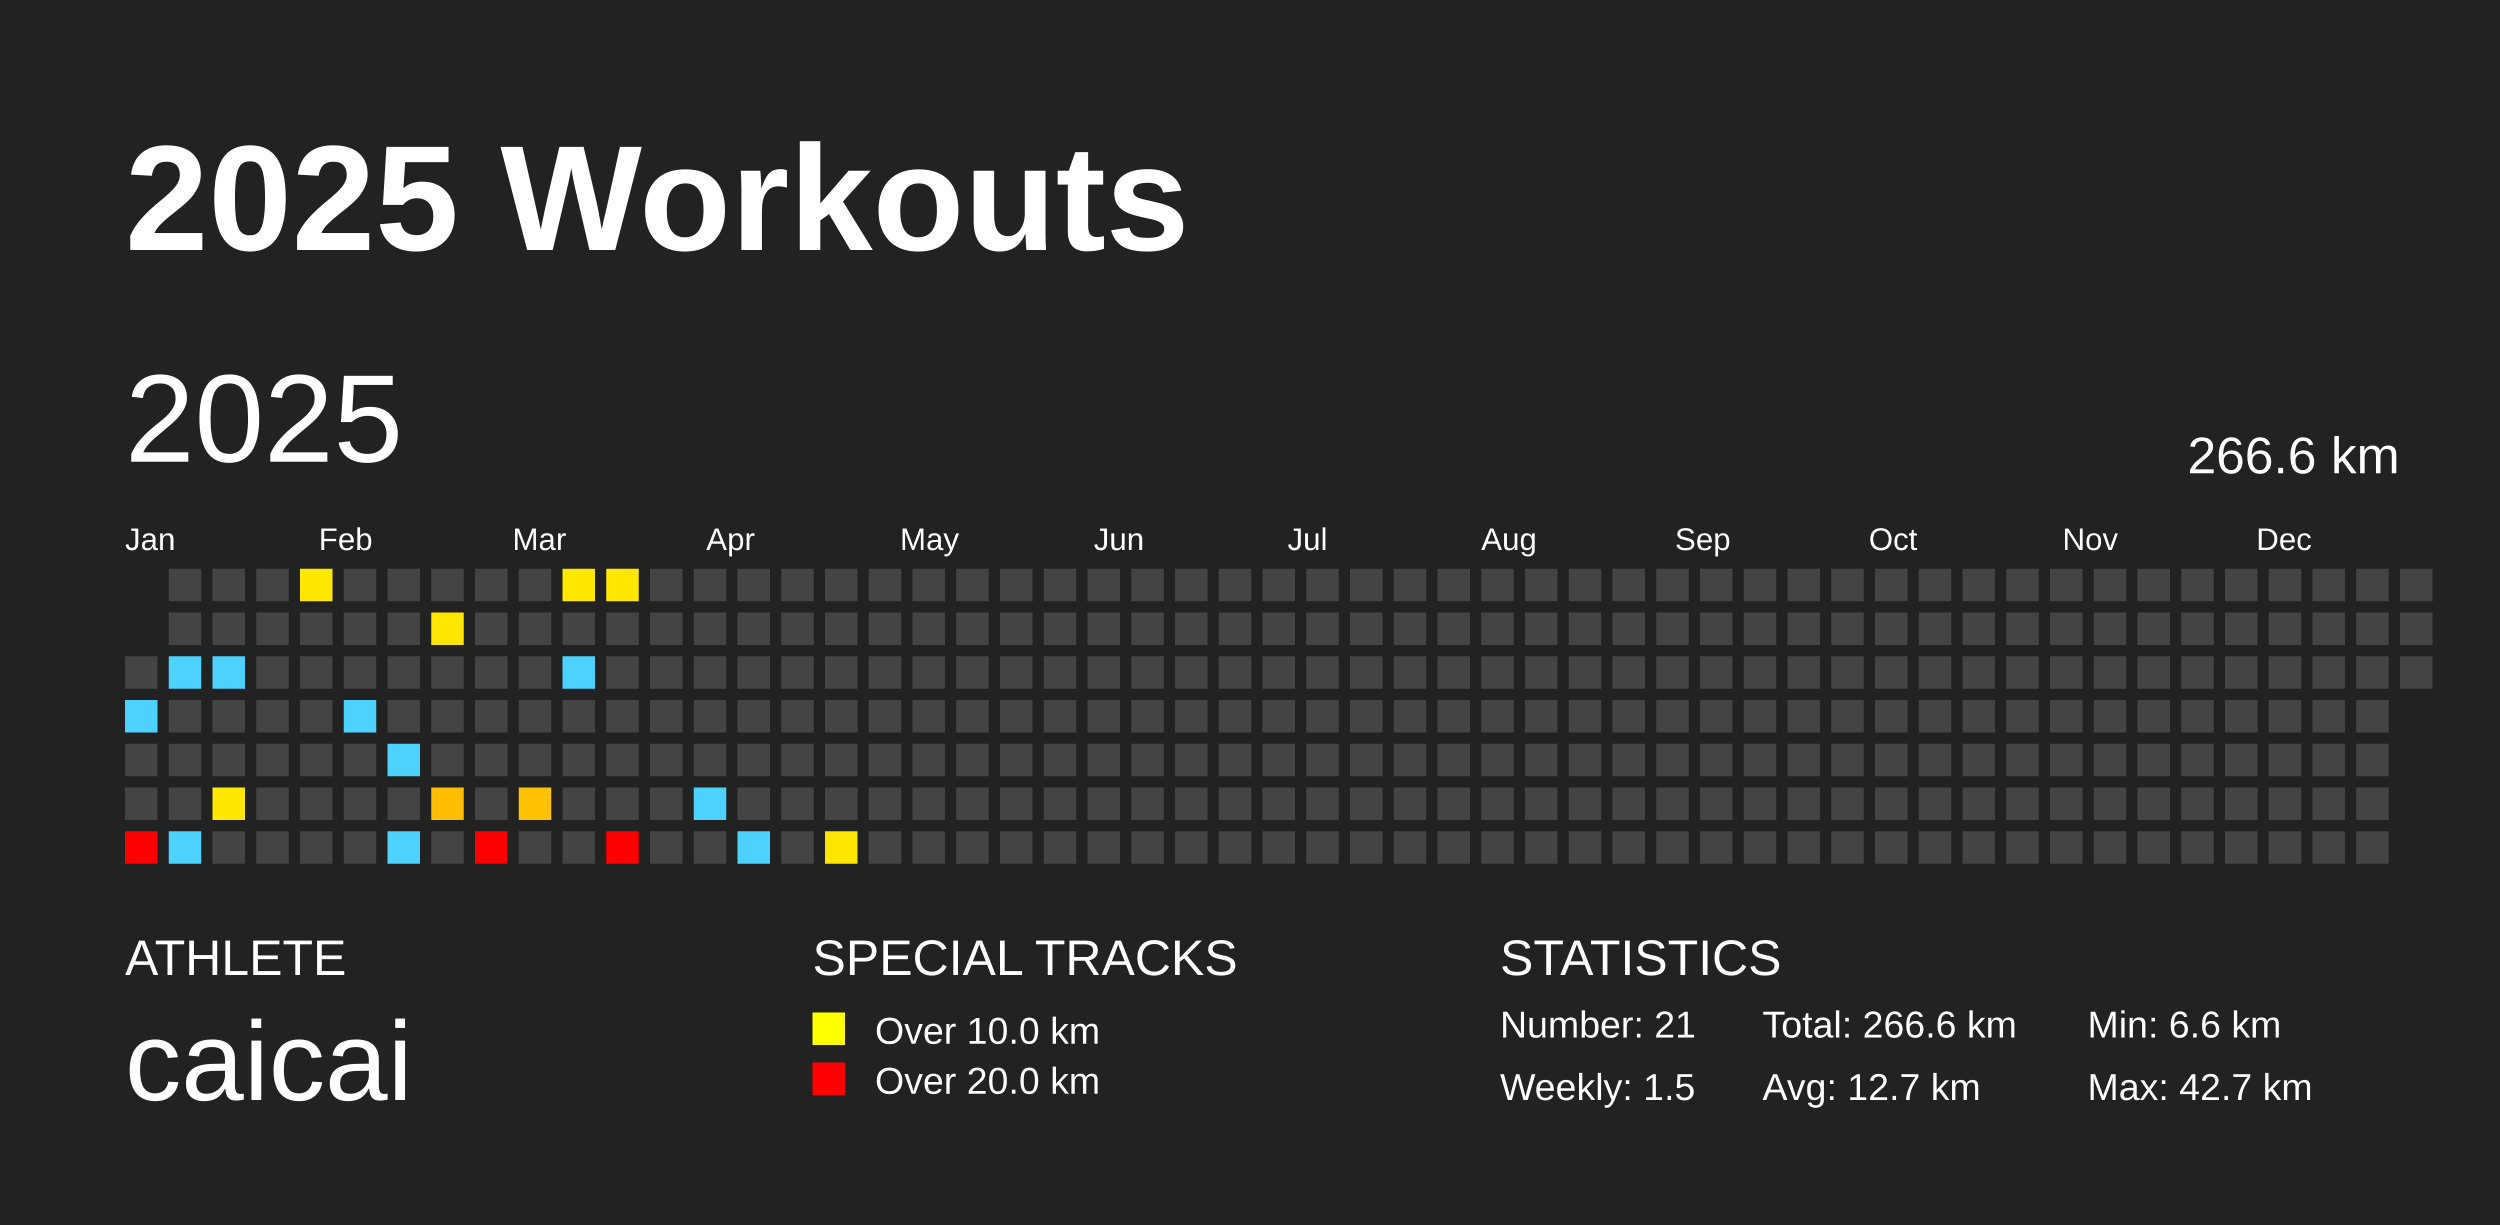
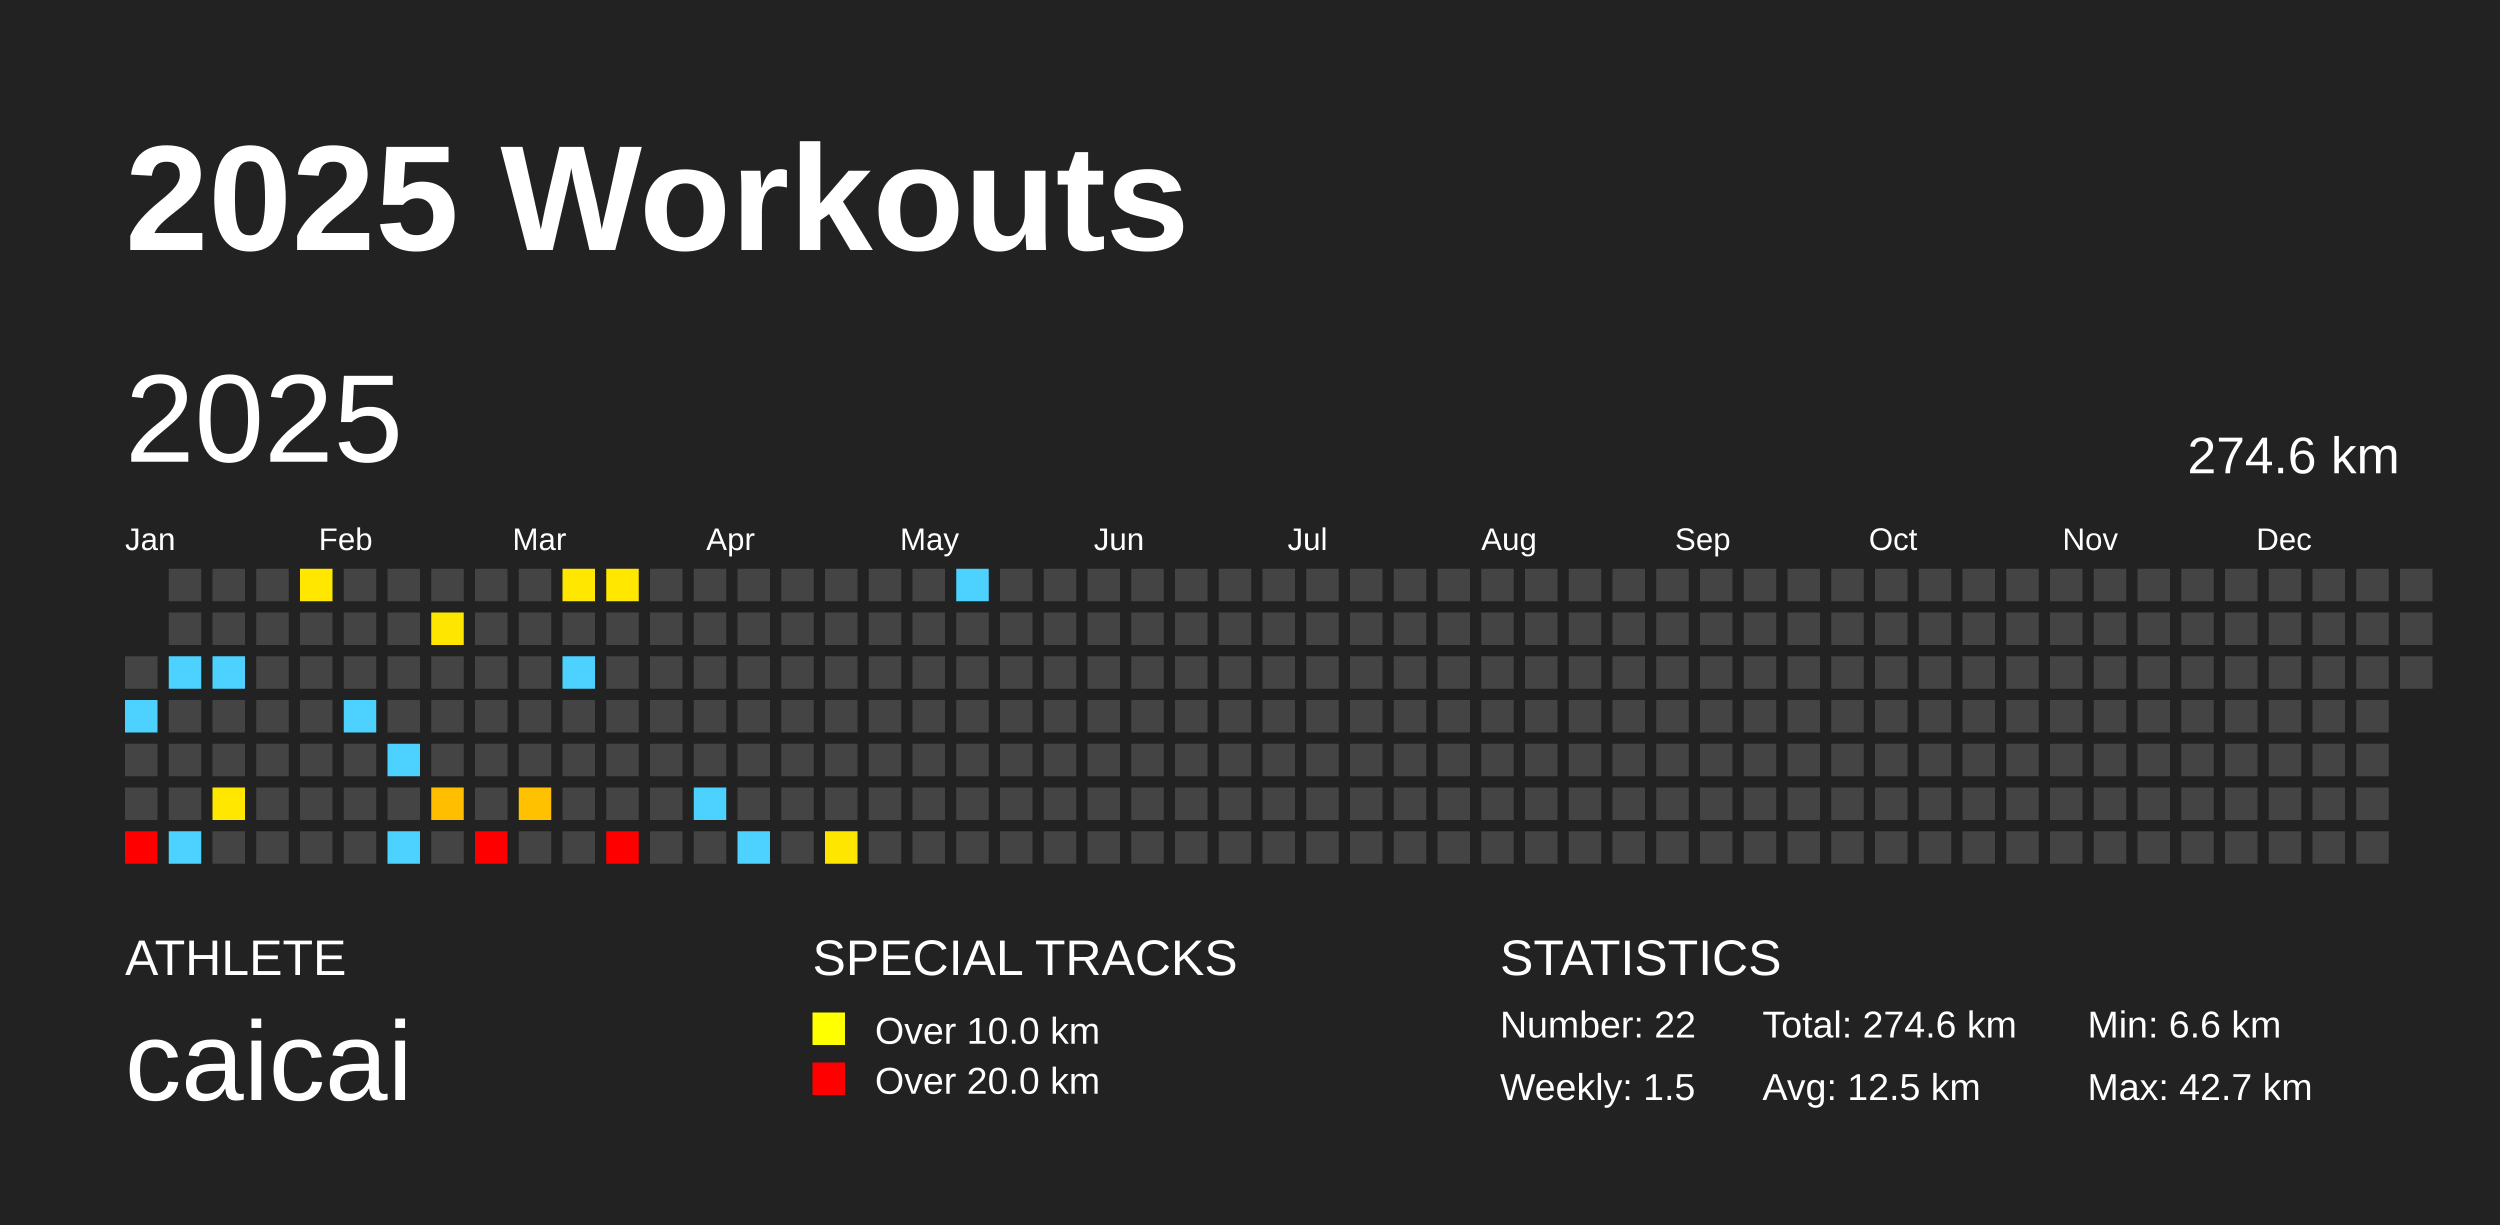
<svg xmlns="http://www.w3.org/2000/svg" baseProfile="full" height="98mm" version="1.1" viewBox="0,0,200,98" width="200mm">
  <defs />
  <rect fill="#222222" height="98" width="200" x="0" y="0" />
  <text fill="#FFFFFF" style="font-size:12px; font-family:Arial; font-weight:bold;" x="10" y="20">2025 Workouts</text>
  <text fill="#FFFFFF" style="font-size:4px; font-family:Arial" x="10" y="78">ATHLETE</text>
  <text fill="#FFFFFF" style="font-size:9px; font-family:Arial" x="10" y="88">caicai</text>
  <text fill="#FFFFFF" style="font-size:4px; font-family:Arial" x="65" y="78">SPECIAL TRACKS</text>
  <rect fill="yellow" height="2.6" width="2.6" x="65" y="81" />
  <text fill="#FFFFFF" style="font-size:3px; font-family:Arial" x="70" y="83.5">Over 10.0 km</text>
  <rect fill="red" height="2.6" width="2.6" x="65" y="85" />
  <text fill="#FFFFFF" style="font-size:3px; font-family:Arial" x="70" y="87.5">Over 20.0 km</text>
  <text fill="#FFFFFF" style="font-size:4px; font-family:Arial" x="120" y="78">STATISTICS</text>
-   <text fill="#FFFFFF" style="font-size:3px; font-family:Arial" x="120" y="83">Number: 21</text>
+   <text fill="#FFFFFF" style="font-size:3px; font-family:Arial" x="120" y="83">Number: 22</text>
  <text fill="#FFFFFF" style="font-size:3px; font-family:Arial" x="120" y="88">Weekly: 1.5</text>
-   <text fill="#FFFFFF" style="font-size:3px; font-family:Arial" x="141" y="83">Total: 266.6 km</text>
-   <text fill="#FFFFFF" style="font-size:3px; font-family:Arial" x="141" y="88">Avg: 12.7 km</text>
+   <text fill="#FFFFFF" style="font-size:3px; font-family:Arial" x="141" y="83">Total: 274.6 km</text>
+   <text fill="#FFFFFF" style="font-size:3px; font-family:Arial" x="141" y="88">Avg: 12.5 km</text>
  <text fill="#FFFFFF" style="font-size:3px; font-family:Arial" x="167" y="83">Min: 6.6 km</text>
  <text fill="#FFFFFF" style="font-size:3px; font-family:Arial" x="167" y="88">Max: 42.7 km</text>
  <text dominant-baseline="hanging" fill="#FFFFFF" style="font-size:10.0px; font-family:Arial;" x="10" y="30">2025</text>
-   <text dominant-baseline="hanging" fill="#FFFFFF" style="font-size:4.125px; font-family:Arial;" x="175" y="35">266.6 km</text>
+   <text dominant-baseline="hanging" fill="#FFFFFF" style="font-size:4.125px; font-family:Arial;" x="175" y="35">274.6 km</text>
  <text fill="#FFFFFF" style="font-size:2.5px; font-family:Arial" x="10.0" y="44">Jan</text>
  <text fill="#FFFFFF" style="font-size:2.5px; font-family:Arial" x="25.5" y="44">Feb</text>
  <text fill="#FFFFFF" style="font-size:2.5px; font-family:Arial" x="41.0" y="44">Mar</text>
  <text fill="#FFFFFF" style="font-size:2.5px; font-family:Arial" x="56.5" y="44">Apr</text>
  <text fill="#FFFFFF" style="font-size:2.5px; font-family:Arial" x="72.0" y="44">May</text>
  <text fill="#FFFFFF" style="font-size:2.5px; font-family:Arial" x="87.5" y="44">Jun</text>
  <text fill="#FFFFFF" style="font-size:2.5px; font-family:Arial" x="103.0" y="44">Jul</text>
  <text fill="#FFFFFF" style="font-size:2.5px; font-family:Arial" x="118.5" y="44">Aug</text>
  <text fill="#FFFFFF" style="font-size:2.5px; font-family:Arial" x="134.0" y="44">Sep</text>
  <text fill="#FFFFFF" style="font-size:2.5px; font-family:Arial" x="149.5" y="44">Oct</text>
  <text fill="#FFFFFF" style="font-size:2.5px; font-family:Arial" x="165.0" y="44">Nov</text>
  <text fill="#FFFFFF" style="font-size:2.5px; font-family:Arial" x="180.5" y="44">Dec</text>
  <rect fill="#444444" height="2.6" width="2.6" x="10.0" y="52.5" />
  <rect fill="#4dd2ff" height="2.6" width="2.6" x="10.0" y="56.0" />
  <rect fill="#444444" height="2.6" width="2.6" x="10.0" y="59.5" />
  <rect fill="#444444" height="2.6" width="2.6" x="10.0" y="63.0" />
  <rect fill="red" height="2.6" width="2.6" x="10.0" y="66.5" />
  <rect fill="#444444" height="2.6" width="2.6" x="13.5" y="45.5" />
  <rect fill="#444444" height="2.6" width="2.6" x="13.5" y="49.0" />
  <rect fill="#4dd2ff" height="2.6" width="2.6" x="13.5" y="52.5" />
  <rect fill="#444444" height="2.6" width="2.6" x="13.5" y="56.0" />
  <rect fill="#444444" height="2.6" width="2.6" x="13.5" y="59.5" />
  <rect fill="#444444" height="2.6" width="2.6" x="13.5" y="63.0" />
  <rect fill="#4dd2ff" height="2.6" width="2.6" x="13.5" y="66.5" />
  <rect fill="#444444" height="2.6" width="2.6" x="17.0" y="45.5" />
  <rect fill="#444444" height="2.6" width="2.6" x="17.0" y="49.0" />
  <rect fill="#4dd2ff" height="2.6" width="2.6" x="17.0" y="52.5" />
  <rect fill="#444444" height="2.6" width="2.6" x="17.0" y="56.0" />
  <rect fill="#444444" height="2.6" width="2.6" x="17.0" y="59.5" />
  <rect fill="#ffe700" height="2.6" width="2.6" x="17.0" y="63.0" />
  <rect fill="#444444" height="2.6" width="2.6" x="17.0" y="66.5" />
  <rect fill="#444444" height="2.6" width="2.6" x="20.5" y="45.5" />
  <rect fill="#444444" height="2.6" width="2.6" x="20.5" y="49.0" />
  <rect fill="#444444" height="2.6" width="2.6" x="20.5" y="52.5" />
  <rect fill="#444444" height="2.6" width="2.6" x="20.5" y="56.0" />
  <rect fill="#444444" height="2.6" width="2.6" x="20.5" y="59.5" />
  <rect fill="#444444" height="2.6" width="2.6" x="20.5" y="63.0" />
  <rect fill="#444444" height="2.6" width="2.6" x="20.5" y="66.5" />
  <rect fill="#ffe700" height="2.6" width="2.6" x="24.0" y="45.5" />
  <rect fill="#444444" height="2.6" width="2.6" x="24.0" y="49.0" />
  <rect fill="#444444" height="2.6" width="2.6" x="24.0" y="52.5" />
  <rect fill="#444444" height="2.6" width="2.6" x="24.0" y="56.0" />
  <rect fill="#444444" height="2.6" width="2.6" x="24.0" y="59.5" />
  <rect fill="#444444" height="2.6" width="2.6" x="24.0" y="63.0" />
  <rect fill="#444444" height="2.6" width="2.6" x="24.0" y="66.5" />
  <rect fill="#444444" height="2.6" width="2.6" x="27.5" y="45.5" />
  <rect fill="#444444" height="2.6" width="2.6" x="27.5" y="49.0" />
  <rect fill="#444444" height="2.6" width="2.6" x="27.5" y="52.5" />
  <rect fill="#4dd2ff" height="2.6" width="2.6" x="27.5" y="56.0" />
  <rect fill="#444444" height="2.6" width="2.6" x="27.5" y="59.5" />
  <rect fill="#444444" height="2.6" width="2.6" x="27.5" y="63.0" />
  <rect fill="#444444" height="2.6" width="2.6" x="27.5" y="66.5" />
  <rect fill="#444444" height="2.6" width="2.6" x="31.0" y="45.5" />
  <rect fill="#444444" height="2.6" width="2.6" x="31.0" y="49.0" />
  <rect fill="#444444" height="2.6" width="2.6" x="31.0" y="52.5" />
  <rect fill="#444444" height="2.6" width="2.6" x="31.0" y="56.0" />
  <rect fill="#4dd2ff" height="2.6" width="2.6" x="31.0" y="59.5" />
  <rect fill="#444444" height="2.6" width="2.6" x="31.0" y="63.0" />
  <rect fill="#4dd2ff" height="2.6" width="2.6" x="31.0" y="66.5" />
  <rect fill="#444444" height="2.6" width="2.6" x="34.5" y="45.5" />
  <rect fill="#ffe600" height="2.6" width="2.6" x="34.5" y="49.0" />
  <rect fill="#444444" height="2.6" width="2.6" x="34.5" y="52.5" />
  <rect fill="#444444" height="2.6" width="2.6" x="34.5" y="56.0" />
  <rect fill="#444444" height="2.6" width="2.6" x="34.5" y="59.5" />
  <rect fill="#ffbf00" height="2.6" width="2.6" x="34.5" y="63.0" />
  <rect fill="#444444" height="2.6" width="2.6" x="34.5" y="66.5" />
  <rect fill="#444444" height="2.6" width="2.6" x="38.0" y="45.5" />
  <rect fill="#444444" height="2.6" width="2.6" x="38.0" y="49.0" />
  <rect fill="#444444" height="2.6" width="2.6" x="38.0" y="52.5" />
  <rect fill="#444444" height="2.6" width="2.6" x="38.0" y="56.0" />
  <rect fill="#444444" height="2.6" width="2.6" x="38.0" y="59.5" />
  <rect fill="#444444" height="2.6" width="2.6" x="38.0" y="63.0" />
  <rect fill="red" height="2.6" width="2.6" x="38.0" y="66.5" />
  <rect fill="#444444" height="2.6" width="2.6" x="41.5" y="45.5" />
  <rect fill="#444444" height="2.6" width="2.6" x="41.5" y="49.0" />
  <rect fill="#444444" height="2.6" width="2.6" x="41.5" y="52.5" />
  <rect fill="#444444" height="2.6" width="2.6" x="41.5" y="56.0" />
  <rect fill="#444444" height="2.6" width="2.6" x="41.5" y="59.5" />
  <rect fill="#ffc100" height="2.6" width="2.6" x="41.5" y="63.0" />
  <rect fill="#444444" height="2.6" width="2.6" x="41.5" y="66.5" />
  <rect fill="#ffe700" height="2.6" width="2.6" x="45.0" y="45.5" />
  <rect fill="#444444" height="2.6" width="2.6" x="45.0" y="49.0" />
  <rect fill="#4dd2ff" height="2.6" width="2.6" x="45.0" y="52.5" />
  <rect fill="#444444" height="2.6" width="2.6" x="45.0" y="56.0" />
  <rect fill="#444444" height="2.6" width="2.6" x="45.0" y="59.5" />
  <rect fill="#444444" height="2.6" width="2.6" x="45.0" y="63.0" />
  <rect fill="#444444" height="2.6" width="2.6" x="45.0" y="66.5" />
  <rect fill="#ffe700" height="2.6" width="2.6" x="48.5" y="45.5" />
  <rect fill="#444444" height="2.6" width="2.6" x="48.5" y="49.0" />
  <rect fill="#444444" height="2.6" width="2.6" x="48.5" y="52.5" />
  <rect fill="#444444" height="2.6" width="2.6" x="48.5" y="56.0" />
  <rect fill="#444444" height="2.6" width="2.6" x="48.5" y="59.5" />
  <rect fill="#444444" height="2.6" width="2.6" x="48.5" y="63.0" />
  <rect fill="red" height="2.6" width="2.6" x="48.5" y="66.5" />
  <rect fill="#444444" height="2.6" width="2.6" x="52.0" y="45.5" />
  <rect fill="#444444" height="2.6" width="2.6" x="52.0" y="49.0" />
  <rect fill="#444444" height="2.6" width="2.6" x="52.0" y="52.5" />
  <rect fill="#444444" height="2.6" width="2.6" x="52.0" y="56.0" />
  <rect fill="#444444" height="2.6" width="2.6" x="52.0" y="59.5" />
  <rect fill="#444444" height="2.6" width="2.6" x="52.0" y="63.0" />
  <rect fill="#444444" height="2.6" width="2.6" x="52.0" y="66.5" />
  <rect fill="#444444" height="2.6" width="2.6" x="55.5" y="45.5" />
  <rect fill="#444444" height="2.6" width="2.6" x="55.5" y="49.0" />
  <rect fill="#444444" height="2.6" width="2.6" x="55.5" y="52.5" />
  <rect fill="#444444" height="2.6" width="2.6" x="55.5" y="56.0" />
  <rect fill="#444444" height="2.6" width="2.6" x="55.5" y="59.5" />
  <rect fill="#4dd2ff" height="2.6" width="2.6" x="55.5" y="63.0" />
  <rect fill="#444444" height="2.6" width="2.6" x="55.5" y="66.5" />
  <rect fill="#444444" height="2.6" width="2.6" x="59.0" y="45.5" />
  <rect fill="#444444" height="2.6" width="2.6" x="59.0" y="49.0" />
  <rect fill="#444444" height="2.6" width="2.6" x="59.0" y="52.5" />
  <rect fill="#444444" height="2.6" width="2.6" x="59.0" y="56.0" />
  <rect fill="#444444" height="2.6" width="2.6" x="59.0" y="59.5" />
  <rect fill="#444444" height="2.6" width="2.6" x="59.0" y="63.0" />
  <rect fill="#4dd2ff" height="2.6" width="2.6" x="59.0" y="66.5" />
  <rect fill="#444444" height="2.6" width="2.6" x="62.5" y="45.5" />
  <rect fill="#444444" height="2.6" width="2.6" x="62.5" y="49.0" />
  <rect fill="#444444" height="2.6" width="2.6" x="62.5" y="52.5" />
  <rect fill="#444444" height="2.6" width="2.6" x="62.5" y="56.0" />
  <rect fill="#444444" height="2.6" width="2.6" x="62.5" y="59.5" />
  <rect fill="#444444" height="2.6" width="2.6" x="62.5" y="63.0" />
  <rect fill="#444444" height="2.6" width="2.6" x="62.5" y="66.5" />
  <rect fill="#444444" height="2.6" width="2.6" x="66.0" y="45.5" />
  <rect fill="#444444" height="2.6" width="2.6" x="66.0" y="49.0" />
  <rect fill="#444444" height="2.6" width="2.6" x="66.0" y="52.5" />
  <rect fill="#444444" height="2.6" width="2.6" x="66.0" y="56.0" />
  <rect fill="#444444" height="2.6" width="2.6" x="66.0" y="59.5" />
  <rect fill="#444444" height="2.6" width="2.6" x="66.0" y="63.0" />
  <rect fill="#ffe600" height="2.6" width="2.6" x="66.0" y="66.5" />
  <rect fill="#444444" height="2.6" width="2.6" x="69.5" y="45.5" />
  <rect fill="#444444" height="2.6" width="2.6" x="69.5" y="49.0" />
  <rect fill="#444444" height="2.6" width="2.6" x="69.5" y="52.5" />
  <rect fill="#444444" height="2.6" width="2.6" x="69.5" y="56.0" />
  <rect fill="#444444" height="2.6" width="2.6" x="69.5" y="59.5" />
  <rect fill="#444444" height="2.6" width="2.6" x="69.5" y="63.0" />
  <rect fill="#444444" height="2.6" width="2.6" x="69.5" y="66.5" />
  <rect fill="#444444" height="2.6" width="2.6" x="73.0" y="45.5" />
  <rect fill="#444444" height="2.6" width="2.6" x="73.0" y="49.0" />
  <rect fill="#444444" height="2.6" width="2.6" x="73.0" y="52.5" />
  <rect fill="#444444" height="2.6" width="2.6" x="73.0" y="56.0" />
  <rect fill="#444444" height="2.6" width="2.6" x="73.0" y="59.5" />
  <rect fill="#444444" height="2.6" width="2.6" x="73.0" y="63.0" />
  <rect fill="#444444" height="2.6" width="2.6" x="73.0" y="66.5" />
-   <rect fill="#444444" height="2.6" width="2.6" x="76.5" y="45.5" />
+   <rect fill="#4dd2ff" height="2.6" width="2.6" x="76.5" y="45.5" />
  <rect fill="#444444" height="2.6" width="2.6" x="76.5" y="49.0" />
  <rect fill="#444444" height="2.6" width="2.6" x="76.5" y="52.5" />
  <rect fill="#444444" height="2.6" width="2.6" x="76.5" y="56.0" />
  <rect fill="#444444" height="2.6" width="2.6" x="76.5" y="59.5" />
  <rect fill="#444444" height="2.6" width="2.6" x="76.5" y="63.0" />
  <rect fill="#444444" height="2.6" width="2.6" x="76.5" y="66.5" />
  <rect fill="#444444" height="2.6" width="2.6" x="80.0" y="45.5" />
  <rect fill="#444444" height="2.6" width="2.6" x="80.0" y="49.0" />
  <rect fill="#444444" height="2.6" width="2.6" x="80.0" y="52.5" />
  <rect fill="#444444" height="2.6" width="2.6" x="80.0" y="56.0" />
  <rect fill="#444444" height="2.6" width="2.6" x="80.0" y="59.5" />
  <rect fill="#444444" height="2.6" width="2.6" x="80.0" y="63.0" />
  <rect fill="#444444" height="2.6" width="2.6" x="80.0" y="66.5" />
  <rect fill="#444444" height="2.6" width="2.6" x="83.5" y="45.5" />
  <rect fill="#444444" height="2.6" width="2.6" x="83.5" y="49.0" />
  <rect fill="#444444" height="2.6" width="2.6" x="83.5" y="52.5" />
  <rect fill="#444444" height="2.6" width="2.6" x="83.5" y="56.0" />
  <rect fill="#444444" height="2.6" width="2.6" x="83.5" y="59.5" />
  <rect fill="#444444" height="2.6" width="2.6" x="83.5" y="63.0" />
  <rect fill="#444444" height="2.6" width="2.6" x="83.5" y="66.5" />
  <rect fill="#444444" height="2.6" width="2.6" x="87.0" y="45.5" />
  <rect fill="#444444" height="2.6" width="2.6" x="87.0" y="49.0" />
  <rect fill="#444444" height="2.6" width="2.6" x="87.0" y="52.5" />
  <rect fill="#444444" height="2.6" width="2.6" x="87.0" y="56.0" />
  <rect fill="#444444" height="2.6" width="2.6" x="87.0" y="59.5" />
  <rect fill="#444444" height="2.6" width="2.6" x="87.0" y="63.0" />
  <rect fill="#444444" height="2.6" width="2.6" x="87.0" y="66.5" />
  <rect fill="#444444" height="2.6" width="2.6" x="90.5" y="45.5" />
  <rect fill="#444444" height="2.6" width="2.6" x="90.5" y="49.0" />
  <rect fill="#444444" height="2.6" width="2.6" x="90.5" y="52.5" />
  <rect fill="#444444" height="2.6" width="2.6" x="90.5" y="56.0" />
  <rect fill="#444444" height="2.6" width="2.6" x="90.5" y="59.5" />
  <rect fill="#444444" height="2.6" width="2.6" x="90.5" y="63.0" />
  <rect fill="#444444" height="2.6" width="2.6" x="90.5" y="66.5" />
  <rect fill="#444444" height="2.6" width="2.6" x="94.0" y="45.5" />
  <rect fill="#444444" height="2.6" width="2.6" x="94.0" y="49.0" />
  <rect fill="#444444" height="2.6" width="2.6" x="94.0" y="52.5" />
  <rect fill="#444444" height="2.6" width="2.6" x="94.0" y="56.0" />
  <rect fill="#444444" height="2.6" width="2.6" x="94.0" y="59.5" />
  <rect fill="#444444" height="2.6" width="2.6" x="94.0" y="63.0" />
  <rect fill="#444444" height="2.6" width="2.6" x="94.0" y="66.5" />
  <rect fill="#444444" height="2.6" width="2.6" x="97.5" y="45.5" />
  <rect fill="#444444" height="2.6" width="2.6" x="97.5" y="49.0" />
  <rect fill="#444444" height="2.6" width="2.6" x="97.5" y="52.5" />
  <rect fill="#444444" height="2.6" width="2.6" x="97.5" y="56.0" />
  <rect fill="#444444" height="2.6" width="2.6" x="97.5" y="59.5" />
  <rect fill="#444444" height="2.6" width="2.6" x="97.5" y="63.0" />
  <rect fill="#444444" height="2.6" width="2.6" x="97.5" y="66.5" />
  <rect fill="#444444" height="2.6" width="2.6" x="101.0" y="45.5" />
  <rect fill="#444444" height="2.6" width="2.6" x="101.0" y="49.0" />
  <rect fill="#444444" height="2.6" width="2.6" x="101.0" y="52.5" />
  <rect fill="#444444" height="2.6" width="2.6" x="101.0" y="56.0" />
  <rect fill="#444444" height="2.6" width="2.6" x="101.0" y="59.5" />
  <rect fill="#444444" height="2.6" width="2.6" x="101.0" y="63.0" />
  <rect fill="#444444" height="2.6" width="2.6" x="101.0" y="66.5" />
  <rect fill="#444444" height="2.6" width="2.6" x="104.5" y="45.5" />
  <rect fill="#444444" height="2.6" width="2.6" x="104.5" y="49.0" />
  <rect fill="#444444" height="2.6" width="2.6" x="104.5" y="52.5" />
  <rect fill="#444444" height="2.6" width="2.6" x="104.5" y="56.0" />
  <rect fill="#444444" height="2.6" width="2.6" x="104.5" y="59.5" />
  <rect fill="#444444" height="2.6" width="2.6" x="104.5" y="63.0" />
  <rect fill="#444444" height="2.6" width="2.6" x="104.5" y="66.5" />
  <rect fill="#444444" height="2.6" width="2.6" x="108.0" y="45.5" />
  <rect fill="#444444" height="2.6" width="2.6" x="108.0" y="49.0" />
  <rect fill="#444444" height="2.6" width="2.6" x="108.0" y="52.5" />
  <rect fill="#444444" height="2.6" width="2.6" x="108.0" y="56.0" />
  <rect fill="#444444" height="2.6" width="2.6" x="108.0" y="59.5" />
  <rect fill="#444444" height="2.6" width="2.6" x="108.0" y="63.0" />
  <rect fill="#444444" height="2.6" width="2.6" x="108.0" y="66.5" />
  <rect fill="#444444" height="2.6" width="2.6" x="111.5" y="45.5" />
  <rect fill="#444444" height="2.6" width="2.6" x="111.5" y="49.0" />
  <rect fill="#444444" height="2.6" width="2.6" x="111.5" y="52.5" />
  <rect fill="#444444" height="2.6" width="2.6" x="111.5" y="56.0" />
  <rect fill="#444444" height="2.6" width="2.6" x="111.5" y="59.5" />
  <rect fill="#444444" height="2.6" width="2.6" x="111.5" y="63.0" />
  <rect fill="#444444" height="2.6" width="2.6" x="111.5" y="66.5" />
  <rect fill="#444444" height="2.6" width="2.6" x="115.0" y="45.5" />
  <rect fill="#444444" height="2.6" width="2.6" x="115.0" y="49.0" />
  <rect fill="#444444" height="2.6" width="2.6" x="115.0" y="52.5" />
  <rect fill="#444444" height="2.6" width="2.6" x="115.0" y="56.0" />
  <rect fill="#444444" height="2.6" width="2.6" x="115.0" y="59.5" />
  <rect fill="#444444" height="2.6" width="2.6" x="115.0" y="63.0" />
  <rect fill="#444444" height="2.6" width="2.6" x="115.0" y="66.5" />
  <rect fill="#444444" height="2.6" width="2.6" x="118.5" y="45.5" />
  <rect fill="#444444" height="2.6" width="2.6" x="118.5" y="49.0" />
  <rect fill="#444444" height="2.6" width="2.6" x="118.5" y="52.5" />
  <rect fill="#444444" height="2.6" width="2.6" x="118.5" y="56.0" />
  <rect fill="#444444" height="2.6" width="2.6" x="118.5" y="59.5" />
  <rect fill="#444444" height="2.6" width="2.6" x="118.5" y="63.0" />
  <rect fill="#444444" height="2.6" width="2.6" x="118.5" y="66.5" />
  <rect fill="#444444" height="2.6" width="2.6" x="122.0" y="45.5" />
  <rect fill="#444444" height="2.6" width="2.6" x="122.0" y="49.0" />
  <rect fill="#444444" height="2.6" width="2.6" x="122.0" y="52.5" />
  <rect fill="#444444" height="2.6" width="2.6" x="122.0" y="56.0" />
  <rect fill="#444444" height="2.6" width="2.6" x="122.0" y="59.5" />
  <rect fill="#444444" height="2.6" width="2.6" x="122.0" y="63.0" />
  <rect fill="#444444" height="2.6" width="2.6" x="122.0" y="66.5" />
  <rect fill="#444444" height="2.6" width="2.6" x="125.5" y="45.5" />
  <rect fill="#444444" height="2.6" width="2.6" x="125.5" y="49.0" />
  <rect fill="#444444" height="2.6" width="2.6" x="125.5" y="52.5" />
  <rect fill="#444444" height="2.6" width="2.6" x="125.5" y="56.0" />
  <rect fill="#444444" height="2.6" width="2.6" x="125.5" y="59.5" />
  <rect fill="#444444" height="2.6" width="2.6" x="125.5" y="63.0" />
  <rect fill="#444444" height="2.6" width="2.6" x="125.5" y="66.5" />
  <rect fill="#444444" height="2.6" width="2.6" x="129.0" y="45.5" />
  <rect fill="#444444" height="2.6" width="2.6" x="129.0" y="49.0" />
  <rect fill="#444444" height="2.6" width="2.6" x="129.0" y="52.5" />
  <rect fill="#444444" height="2.6" width="2.6" x="129.0" y="56.0" />
  <rect fill="#444444" height="2.6" width="2.6" x="129.0" y="59.5" />
  <rect fill="#444444" height="2.6" width="2.6" x="129.0" y="63.0" />
  <rect fill="#444444" height="2.6" width="2.6" x="129.0" y="66.5" />
  <rect fill="#444444" height="2.6" width="2.6" x="132.5" y="45.5" />
  <rect fill="#444444" height="2.6" width="2.6" x="132.5" y="49.0" />
  <rect fill="#444444" height="2.6" width="2.6" x="132.5" y="52.5" />
  <rect fill="#444444" height="2.6" width="2.6" x="132.5" y="56.0" />
  <rect fill="#444444" height="2.6" width="2.6" x="132.5" y="59.5" />
  <rect fill="#444444" height="2.6" width="2.6" x="132.5" y="63.0" />
  <rect fill="#444444" height="2.6" width="2.6" x="132.5" y="66.5" />
  <rect fill="#444444" height="2.6" width="2.6" x="136.0" y="45.5" />
  <rect fill="#444444" height="2.6" width="2.6" x="136.0" y="49.0" />
  <rect fill="#444444" height="2.6" width="2.6" x="136.0" y="52.5" />
  <rect fill="#444444" height="2.6" width="2.6" x="136.0" y="56.0" />
  <rect fill="#444444" height="2.6" width="2.6" x="136.0" y="59.5" />
  <rect fill="#444444" height="2.6" width="2.6" x="136.0" y="63.0" />
  <rect fill="#444444" height="2.6" width="2.6" x="136.0" y="66.5" />
  <rect fill="#444444" height="2.6" width="2.6" x="139.5" y="45.5" />
  <rect fill="#444444" height="2.6" width="2.6" x="139.5" y="49.0" />
  <rect fill="#444444" height="2.6" width="2.6" x="139.5" y="52.5" />
  <rect fill="#444444" height="2.6" width="2.6" x="139.5" y="56.0" />
  <rect fill="#444444" height="2.6" width="2.6" x="139.5" y="59.5" />
  <rect fill="#444444" height="2.6" width="2.6" x="139.5" y="63.0" />
  <rect fill="#444444" height="2.6" width="2.6" x="139.5" y="66.5" />
  <rect fill="#444444" height="2.6" width="2.6" x="143.0" y="45.5" />
  <rect fill="#444444" height="2.6" width="2.6" x="143.0" y="49.0" />
  <rect fill="#444444" height="2.6" width="2.6" x="143.0" y="52.5" />
  <rect fill="#444444" height="2.6" width="2.6" x="143.0" y="56.0" />
  <rect fill="#444444" height="2.6" width="2.6" x="143.0" y="59.5" />
  <rect fill="#444444" height="2.6" width="2.6" x="143.0" y="63.0" />
  <rect fill="#444444" height="2.6" width="2.6" x="143.0" y="66.5" />
  <rect fill="#444444" height="2.6" width="2.6" x="146.5" y="45.5" />
  <rect fill="#444444" height="2.6" width="2.6" x="146.5" y="49.0" />
  <rect fill="#444444" height="2.6" width="2.6" x="146.5" y="52.5" />
  <rect fill="#444444" height="2.6" width="2.6" x="146.5" y="56.0" />
  <rect fill="#444444" height="2.6" width="2.6" x="146.5" y="59.5" />
  <rect fill="#444444" height="2.6" width="2.6" x="146.5" y="63.0" />
  <rect fill="#444444" height="2.6" width="2.6" x="146.5" y="66.5" />
  <rect fill="#444444" height="2.6" width="2.6" x="150.0" y="45.5" />
  <rect fill="#444444" height="2.6" width="2.6" x="150.0" y="49.0" />
  <rect fill="#444444" height="2.6" width="2.6" x="150.0" y="52.5" />
  <rect fill="#444444" height="2.6" width="2.6" x="150.0" y="56.0" />
  <rect fill="#444444" height="2.6" width="2.6" x="150.0" y="59.5" />
  <rect fill="#444444" height="2.6" width="2.6" x="150.0" y="63.0" />
  <rect fill="#444444" height="2.6" width="2.6" x="150.0" y="66.5" />
  <rect fill="#444444" height="2.6" width="2.6" x="153.5" y="45.5" />
  <rect fill="#444444" height="2.6" width="2.6" x="153.5" y="49.0" />
  <rect fill="#444444" height="2.6" width="2.6" x="153.5" y="52.5" />
  <rect fill="#444444" height="2.6" width="2.6" x="153.5" y="56.0" />
  <rect fill="#444444" height="2.6" width="2.6" x="153.5" y="59.5" />
  <rect fill="#444444" height="2.6" width="2.6" x="153.5" y="63.0" />
  <rect fill="#444444" height="2.6" width="2.6" x="153.5" y="66.5" />
  <rect fill="#444444" height="2.6" width="2.6" x="157.0" y="45.5" />
  <rect fill="#444444" height="2.6" width="2.6" x="157.0" y="49.0" />
  <rect fill="#444444" height="2.6" width="2.6" x="157.0" y="52.5" />
  <rect fill="#444444" height="2.6" width="2.6" x="157.0" y="56.0" />
  <rect fill="#444444" height="2.6" width="2.6" x="157.0" y="59.5" />
  <rect fill="#444444" height="2.6" width="2.6" x="157.0" y="63.0" />
  <rect fill="#444444" height="2.6" width="2.6" x="157.0" y="66.5" />
  <rect fill="#444444" height="2.6" width="2.6" x="160.5" y="45.5" />
  <rect fill="#444444" height="2.6" width="2.6" x="160.5" y="49.0" />
  <rect fill="#444444" height="2.6" width="2.6" x="160.5" y="52.5" />
  <rect fill="#444444" height="2.6" width="2.6" x="160.5" y="56.0" />
  <rect fill="#444444" height="2.6" width="2.6" x="160.5" y="59.5" />
  <rect fill="#444444" height="2.6" width="2.6" x="160.5" y="63.0" />
  <rect fill="#444444" height="2.6" width="2.6" x="160.5" y="66.5" />
  <rect fill="#444444" height="2.6" width="2.6" x="164.0" y="45.5" />
  <rect fill="#444444" height="2.6" width="2.6" x="164.0" y="49.0" />
  <rect fill="#444444" height="2.6" width="2.6" x="164.0" y="52.5" />
  <rect fill="#444444" height="2.6" width="2.6" x="164.0" y="56.0" />
  <rect fill="#444444" height="2.6" width="2.6" x="164.0" y="59.5" />
  <rect fill="#444444" height="2.6" width="2.6" x="164.0" y="63.0" />
  <rect fill="#444444" height="2.6" width="2.6" x="164.0" y="66.5" />
  <rect fill="#444444" height="2.6" width="2.6" x="167.5" y="45.5" />
  <rect fill="#444444" height="2.6" width="2.6" x="167.5" y="49.0" />
  <rect fill="#444444" height="2.6" width="2.6" x="167.5" y="52.5" />
  <rect fill="#444444" height="2.6" width="2.6" x="167.5" y="56.0" />
  <rect fill="#444444" height="2.6" width="2.6" x="167.5" y="59.5" />
  <rect fill="#444444" height="2.6" width="2.6" x="167.5" y="63.0" />
  <rect fill="#444444" height="2.6" width="2.6" x="167.5" y="66.5" />
  <rect fill="#444444" height="2.6" width="2.6" x="171.0" y="45.5" />
  <rect fill="#444444" height="2.6" width="2.6" x="171.0" y="49.0" />
  <rect fill="#444444" height="2.6" width="2.6" x="171.0" y="52.5" />
  <rect fill="#444444" height="2.6" width="2.6" x="171.0" y="56.0" />
  <rect fill="#444444" height="2.6" width="2.6" x="171.0" y="59.5" />
  <rect fill="#444444" height="2.6" width="2.6" x="171.0" y="63.0" />
  <rect fill="#444444" height="2.6" width="2.6" x="171.0" y="66.5" />
  <rect fill="#444444" height="2.6" width="2.6" x="174.5" y="45.5" />
  <rect fill="#444444" height="2.6" width="2.6" x="174.5" y="49.0" />
  <rect fill="#444444" height="2.6" width="2.6" x="174.5" y="52.5" />
  <rect fill="#444444" height="2.6" width="2.6" x="174.5" y="56.0" />
  <rect fill="#444444" height="2.6" width="2.6" x="174.5" y="59.5" />
  <rect fill="#444444" height="2.6" width="2.6" x="174.5" y="63.0" />
  <rect fill="#444444" height="2.6" width="2.6" x="174.5" y="66.5" />
  <rect fill="#444444" height="2.6" width="2.6" x="178.0" y="45.5" />
  <rect fill="#444444" height="2.6" width="2.6" x="178.0" y="49.0" />
  <rect fill="#444444" height="2.6" width="2.6" x="178.0" y="52.5" />
  <rect fill="#444444" height="2.6" width="2.6" x="178.0" y="56.0" />
  <rect fill="#444444" height="2.6" width="2.6" x="178.0" y="59.5" />
  <rect fill="#444444" height="2.6" width="2.6" x="178.0" y="63.0" />
  <rect fill="#444444" height="2.6" width="2.6" x="178.0" y="66.5" />
  <rect fill="#444444" height="2.6" width="2.6" x="181.5" y="45.5" />
  <rect fill="#444444" height="2.6" width="2.6" x="181.5" y="49.0" />
  <rect fill="#444444" height="2.6" width="2.6" x="181.5" y="52.5" />
  <rect fill="#444444" height="2.6" width="2.6" x="181.5" y="56.0" />
  <rect fill="#444444" height="2.6" width="2.6" x="181.5" y="59.5" />
  <rect fill="#444444" height="2.6" width="2.6" x="181.5" y="63.0" />
  <rect fill="#444444" height="2.6" width="2.6" x="181.5" y="66.5" />
  <rect fill="#444444" height="2.6" width="2.6" x="185.0" y="45.5" />
  <rect fill="#444444" height="2.6" width="2.6" x="185.0" y="49.0" />
  <rect fill="#444444" height="2.6" width="2.6" x="185.0" y="52.5" />
  <rect fill="#444444" height="2.6" width="2.6" x="185.0" y="56.0" />
  <rect fill="#444444" height="2.6" width="2.6" x="185.0" y="59.5" />
  <rect fill="#444444" height="2.6" width="2.6" x="185.0" y="63.0" />
  <rect fill="#444444" height="2.6" width="2.6" x="185.0" y="66.5" />
  <rect fill="#444444" height="2.6" width="2.6" x="188.5" y="45.5" />
  <rect fill="#444444" height="2.6" width="2.6" x="188.5" y="49.0" />
  <rect fill="#444444" height="2.6" width="2.6" x="188.5" y="52.5" />
  <rect fill="#444444" height="2.6" width="2.6" x="188.5" y="56.0" />
  <rect fill="#444444" height="2.6" width="2.6" x="188.5" y="59.5" />
  <rect fill="#444444" height="2.6" width="2.6" x="188.5" y="63.0" />
  <rect fill="#444444" height="2.6" width="2.6" x="188.5" y="66.5" />
  <rect fill="#444444" height="2.6" width="2.6" x="192.0" y="45.5" />
  <rect fill="#444444" height="2.6" width="2.6" x="192.0" y="49.0" />
  <rect fill="#444444" height="2.6" width="2.6" x="192.0" y="52.5" />
</svg>
